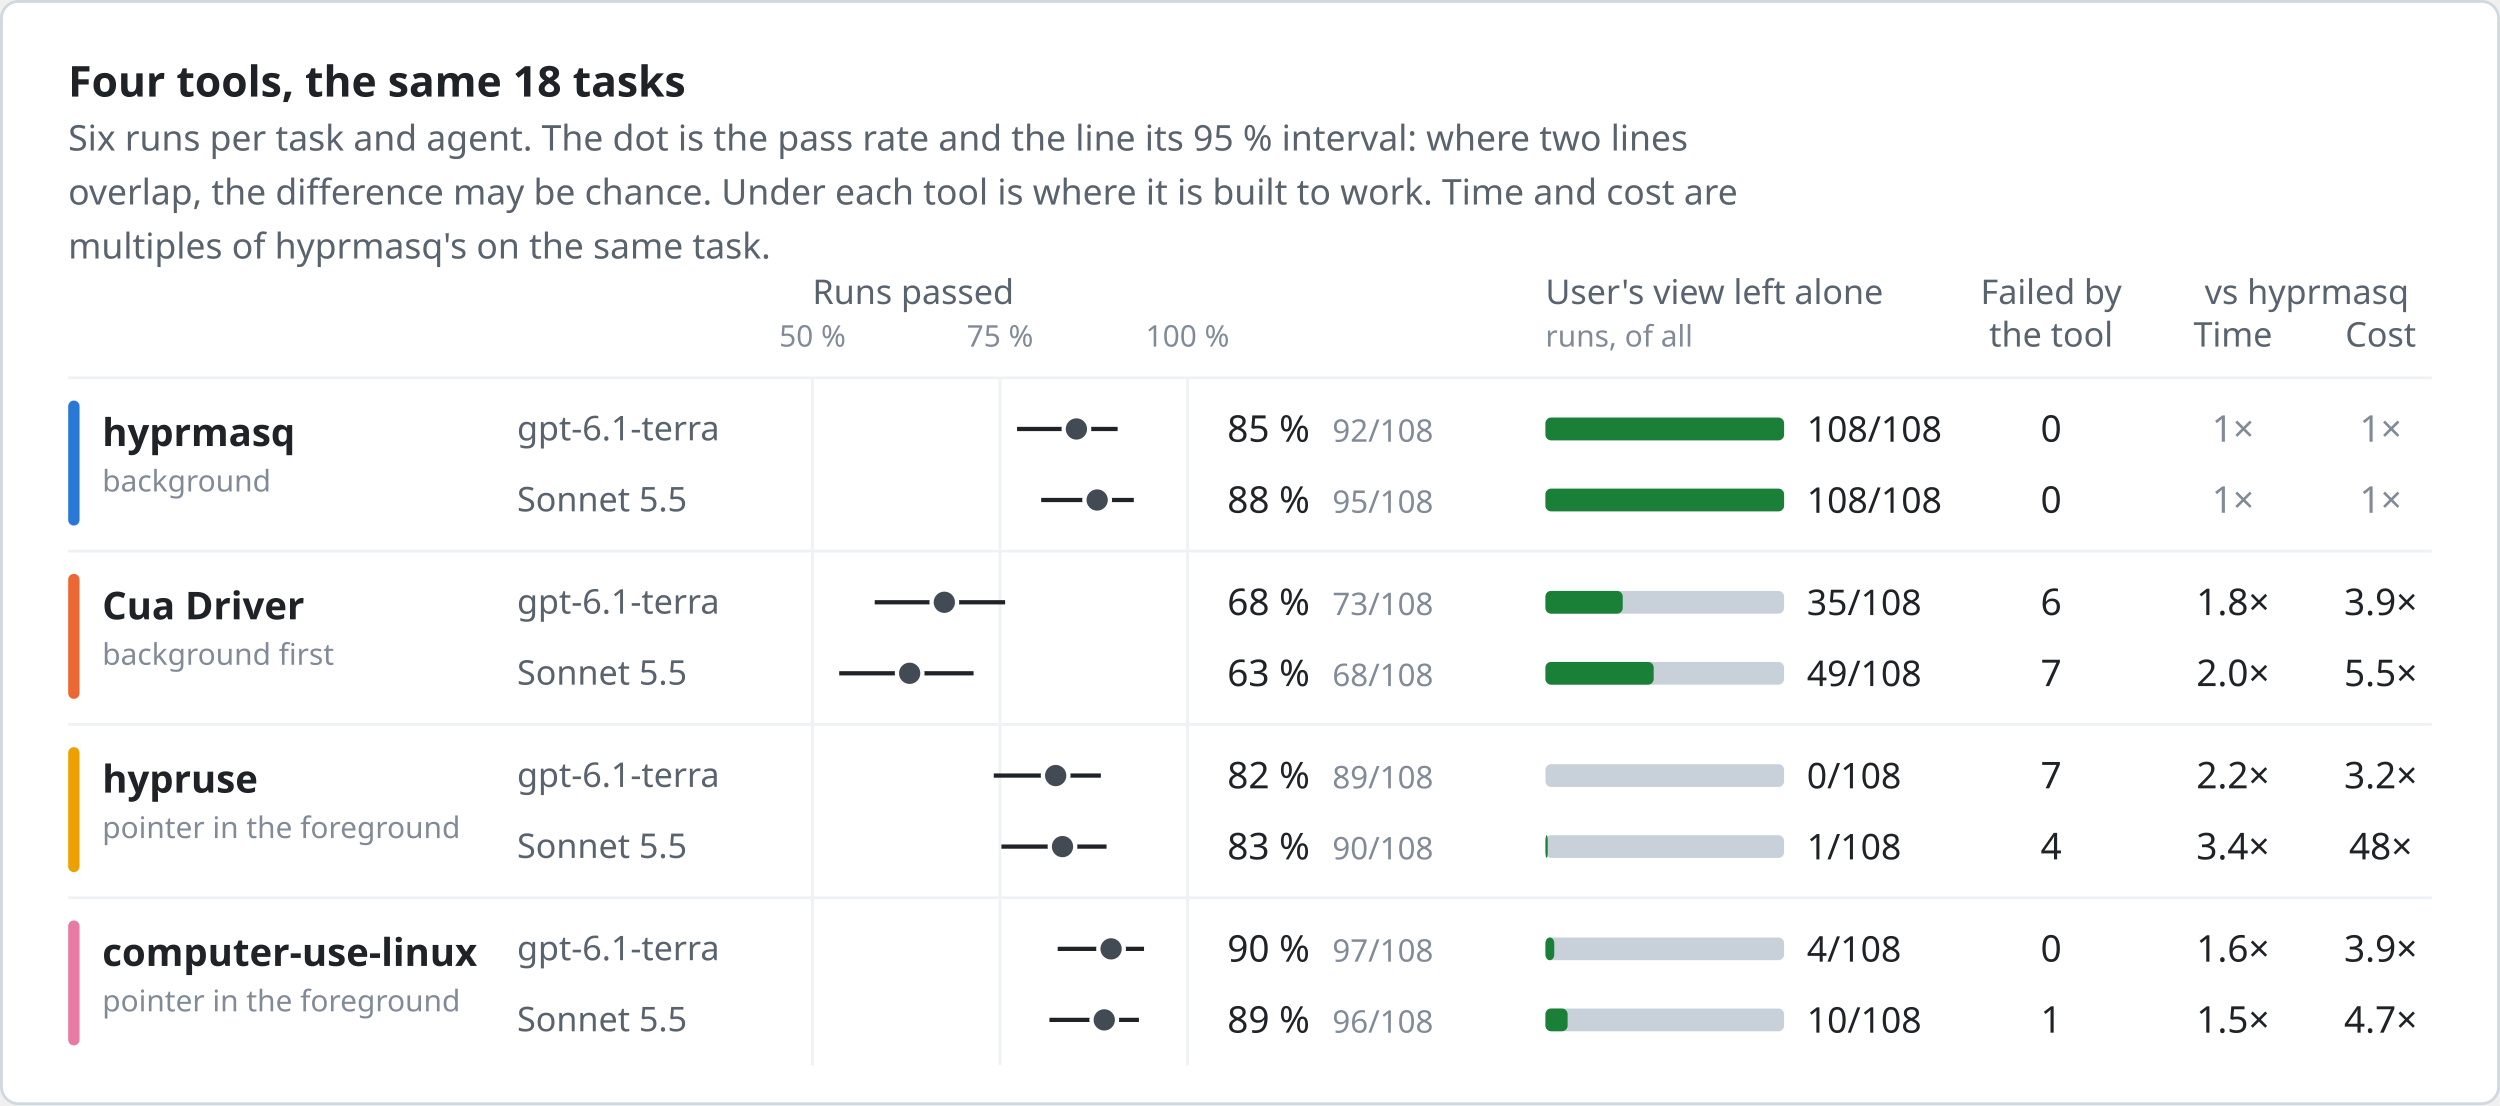
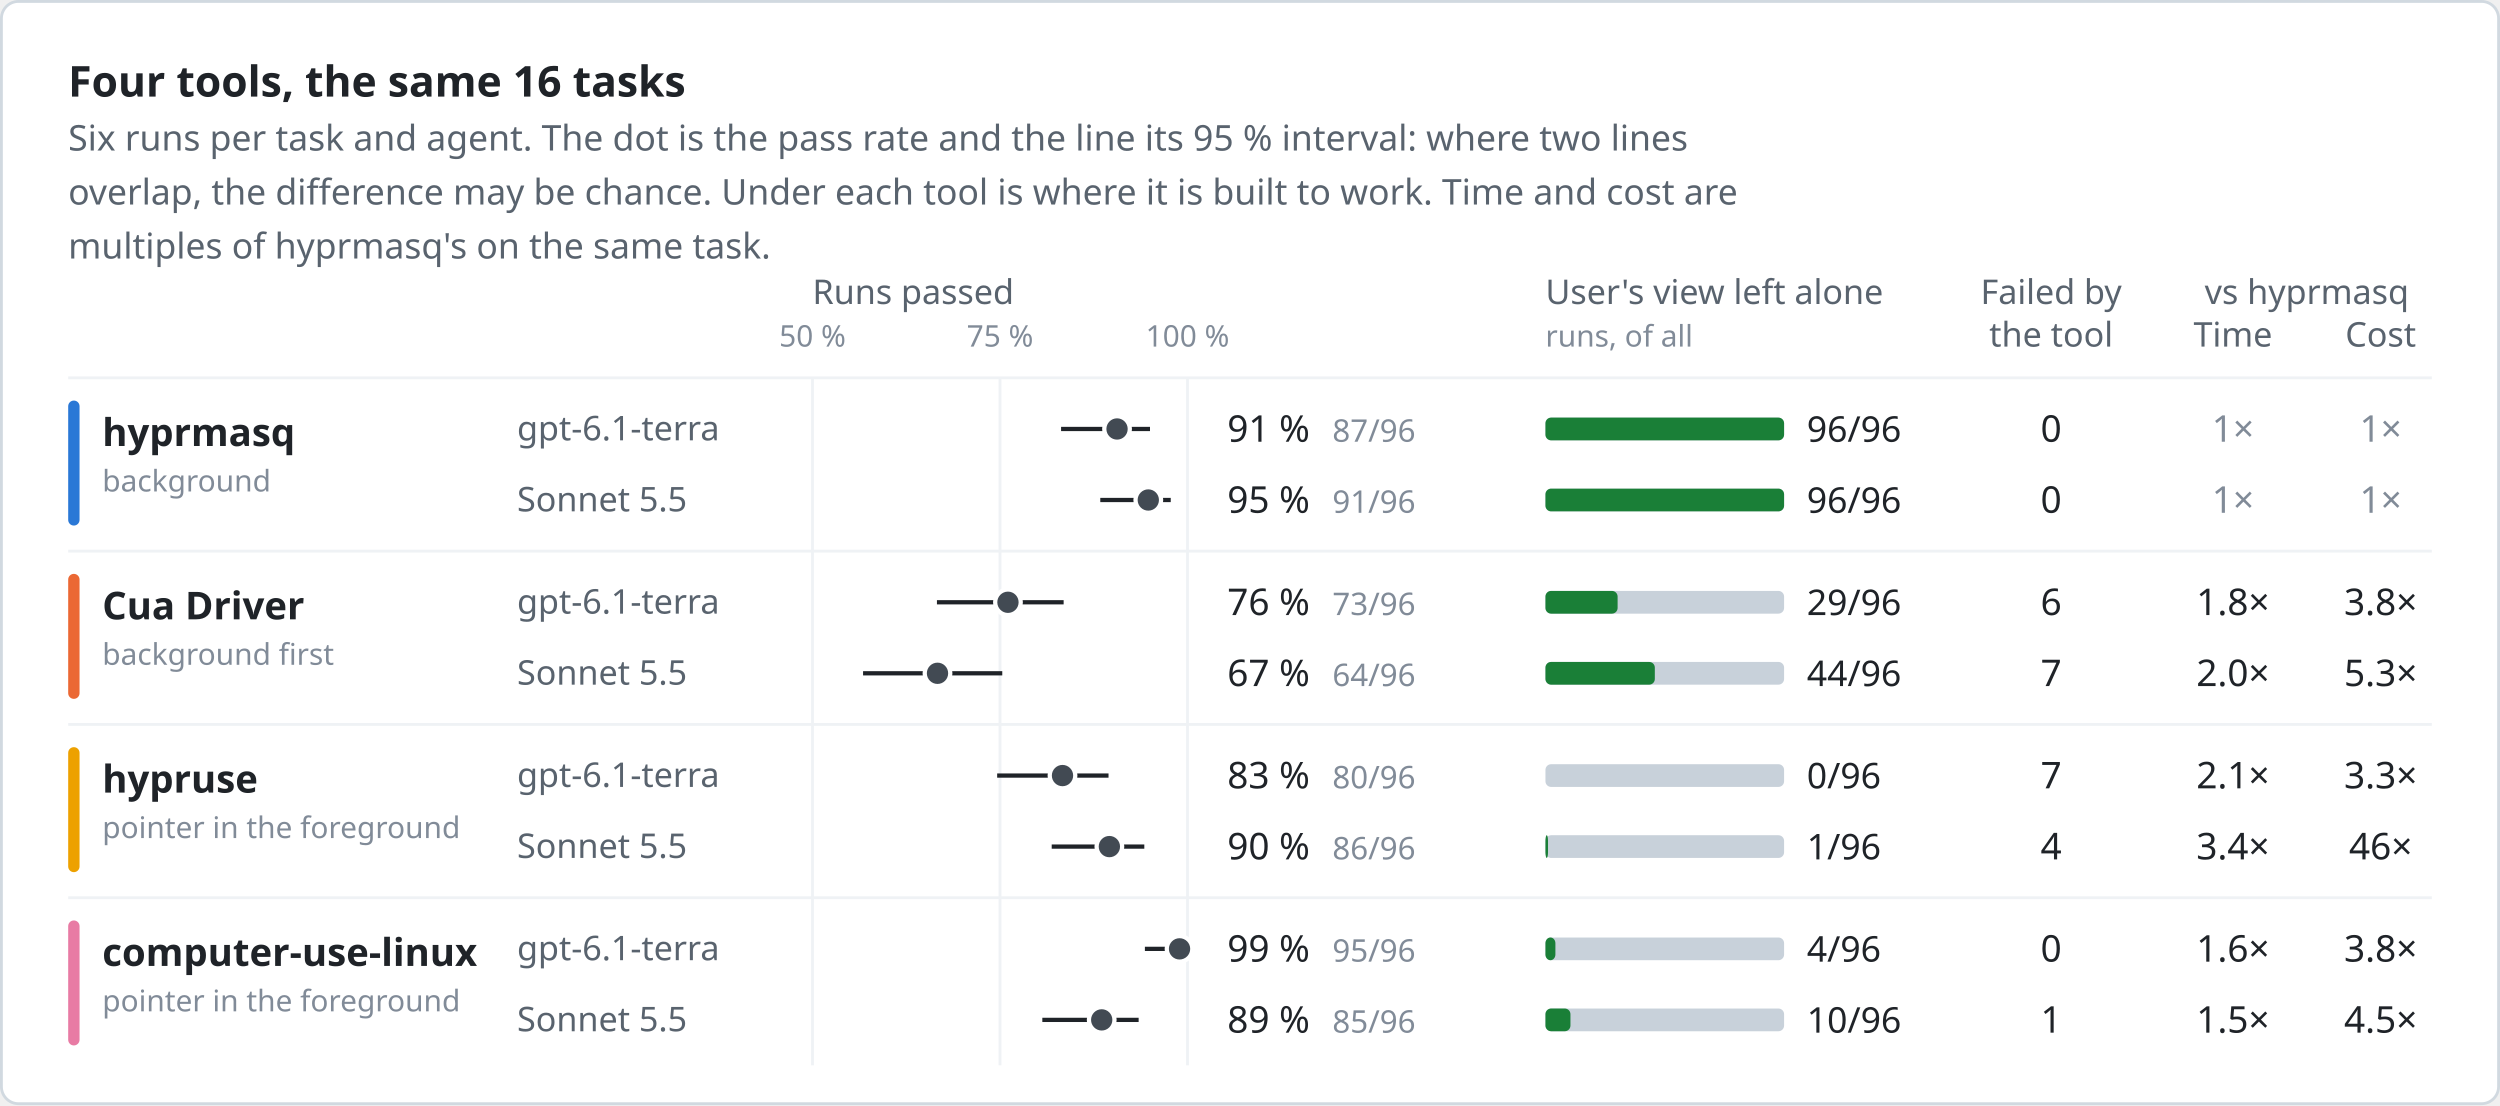
<svg xmlns="http://www.w3.org/2000/svg" width="880" height="389" viewBox="0 0 880 389" role="img" aria-label="Per tool and agent: the pass rate as a dot on its 95 % interval, the runs that left the user's view alone as a bar, the runs that failed because of the tool, and the time and cost as multiples of hyprmasq's.">
  <style>text{font-family:-apple-system, BlinkMacSystemFont, "Segoe UI", "Noto Sans", Helvetica, Arial, sans-serif;font-variant-numeric:tabular-nums}.t{fill:#1f2328}.t2{fill:#59636e}.m{fill:#818b98}.bg{fill:#ffffff;stroke:#d1d9e0}.grid{stroke:#eff2f5;stroke-width:1}.axis{stroke:#d1d9e0;stroke-width:1}.tools{fill:#2a78d6}.out{fill:#c8d1da}.dot{fill:#424a53;stroke:#ffffff;stroke-width:1.5}.miss{fill:#ffffff;stroke:#d1242f;stroke-width:1.75}.pass{fill:#1a7f37}.fail{fill:#ffffff;stroke:#d1242f;stroke-width:1.75}.cut{stroke:#ffffff;stroke-width:2}.whisker{stroke:#1f2328;stroke-width:1.5}.s0{fill:#2a78d6}.s1{fill:#eb6834}.s2{fill:#1baf7a}.s3{fill:#eda100}.s4{fill:#e87ba4}.s5{fill:#008300}.s6{fill:#6250d6}.s7{fill:#e34948}</style>
  <rect x="0.5" y="0.5" width="879" height="388" rx="6" class="bg" />
-   <text x="24" y="34" class="t" font-size="15" font-weight="600">Four tools, the same 18 tasks</text>
+   <text x="24" y="34" class="t" font-size="15" font-weight="600">Four tools, the same 16 tasks</text>
  <text x="24" y="53" class="t2" font-size="12.5">Six runs per task and agent. The dot is the pass rate and the line its 95 % interval: where two lines</text>
  <text x="24" y="72" class="t2" font-size="12.5">overlap, the difference may be chance. Under each tool is where it is built to work. Time and cost are</text>
  <text x="24" y="91" class="t2" font-size="12.5">multiples of hyprmasq's on the same task.</text>
  <text x="286" y="107" class="t2" font-size="12">Runs passed</text>
  <text x="286" y="122" class="m" font-size="10.5" text-anchor="middle">50 %</text>
  <text x="352" y="122" class="m" font-size="10.5" text-anchor="middle">75 %</text>
  <text x="418" y="122" class="m" font-size="10.5" text-anchor="middle">100 %</text>
  <text x="544" y="107" class="t2" font-size="12">User's view left alone</text>
  <text x="544" y="122" class="m" font-size="10.5">runs, of all</text>
  <text x="722" y="107" class="t2" font-size="12" text-anchor="middle">Failed by</text>
  <text x="722" y="122" class="t2" font-size="12" text-anchor="middle">the tool</text>
  <text x="812" y="107" class="t2" font-size="12" text-anchor="middle">vs hyprmasq</text>
  <text x="786" y="122" class="t2" font-size="12" text-anchor="middle">Time</text>
  <text x="838" y="122" class="t2" font-size="12" text-anchor="middle">Cost</text>
  <line x1="286" y1="133" x2="286" y2="375" class="grid" />
  <line x1="352" y1="133" x2="352" y2="375" class="grid" />
  <line x1="418" y1="133" x2="418" y2="375" class="grid" />
  <line x1="24" y1="133" x2="856" y2="133" class="grid" />
  <rect x="24" y="141" width="4" height="44" class="s0" rx="2" />
  <text x="36" y="157" class="t" font-size="13.5" font-weight="600">hyprmasq</text>
  <text x="36" y="173" class="m" font-size="10.5">background</text>
  <text x="182" y="155" class="t2" font-size="12">gpt-6.1-terra</text>
-   <line x1="358" y1="151" x2="393.4" y2="151" class="whisker" />
-   <circle cx="378.9" cy="151" r="4.5" class="dot" />
-   <text x="432" y="155.5" class="t" font-size="13">85 %</text>
-   <text x="469" y="155.5" class="m" font-size="11">92/108</text>
+   <line x1="373.5" y1="151" x2="404.8" y2="151" class="whisker" />
+   <circle cx="393.2" cy="151" r="4.5" class="dot" />
+   <text x="432" y="155.5" class="t" font-size="13">91 %</text>
+   <text x="469" y="155.5" class="m" font-size="11">87/96</text>
  <rect x="544" y="147" width="84" height="8" class="out" rx="2" />
  <rect x="544" y="147" width="84" height="8" class="pass" rx="2" />
-   <text x="636" y="155.5" class="t" font-size="12.5">108/108</text>
+   <text x="636" y="155.5" class="t" font-size="12.5">96/96</text>
  <text x="722" y="155.5" class="t" font-size="13" text-anchor="middle">0</text>
  <text x="786" y="155.5" class="m" font-size="13" text-anchor="middle">1×</text>
  <text x="838" y="155.5" class="m" font-size="13" text-anchor="middle">1×</text>
  <text x="182" y="180" class="t2" font-size="12">Sonnet 5.5</text>
-   <line x1="366.5" y1="176" x2="399.1" y2="176" class="whisker" />
-   <circle cx="386.2" cy="176" r="4.5" class="dot" />
-   <text x="432" y="180.5" class="t" font-size="13">88 %</text>
-   <text x="469" y="180.5" class="m" font-size="11">95/108</text>
+   <line x1="387.3" y1="176" x2="412.1" y2="176" class="whisker" />
+   <circle cx="404.2" cy="176" r="4.5" class="dot" />
+   <text x="432" y="180.5" class="t" font-size="13">95 %</text>
+   <text x="469" y="180.5" class="m" font-size="11">91/96</text>
  <rect x="544" y="172" width="84" height="8" class="out" rx="2" />
  <rect x="544" y="172" width="84" height="8" class="pass" rx="2" />
-   <text x="636" y="180.5" class="t" font-size="12.5">108/108</text>
+   <text x="636" y="180.5" class="t" font-size="12.5">96/96</text>
  <text x="722" y="180.5" class="t" font-size="13" text-anchor="middle">0</text>
  <text x="786" y="180.5" class="m" font-size="13" text-anchor="middle">1×</text>
  <text x="838" y="180.5" class="m" font-size="13" text-anchor="middle">1×</text>
  <line x1="24" y1="194" x2="856" y2="194" class="grid" />
  <rect x="24" y="202" width="4" height="44" class="s1" rx="2" />
  <text x="36" y="218" class="t" font-size="13.5" font-weight="600">Cua Driver</text>
  <text x="36" y="234" class="m" font-size="10.5">background first</text>
  <text x="182" y="216" class="t2" font-size="12">gpt-6.1-terra</text>
-   <line x1="307.9" y1="212" x2="353.8" y2="212" class="whisker" />
-   <circle cx="332.4" cy="212" r="4.5" class="dot" />
-   <text x="432" y="216.5" class="t" font-size="13">68 %</text>
-   <text x="469" y="216.5" class="m" font-size="11">73/108</text>
+   <line x1="329.8" y1="212" x2="374.4" y2="212" class="whisker" />
+   <circle cx="354.8" cy="212" r="4.5" class="dot" />
+   <text x="432" y="216.5" class="t" font-size="13">76 %</text>
+   <text x="469" y="216.5" class="m" font-size="11">73/96</text>
  <rect x="544" y="208" width="84" height="8" class="out" rx="2" />
-   <rect x="544" y="208" width="27.2" height="8" class="pass" rx="2" />
-   <text x="636" y="216.5" class="t" font-size="12.5">35/108</text>
+   <rect x="544" y="208" width="25.4" height="8" class="pass" rx="2" />
+   <text x="636" y="216.5" class="t" font-size="12.5">29/96</text>
  <text x="722" y="216.5" class="t" font-size="13" text-anchor="middle">6</text>
  <text x="786" y="216.5" class="t" font-size="13" text-anchor="middle">1.8×</text>
-   <text x="838" y="216.5" class="t" font-size="13" text-anchor="middle">3.9×</text>
+   <text x="838" y="216.5" class="t" font-size="13" text-anchor="middle">3.8×</text>
  <text x="182" y="241" class="t2" font-size="12">Sonnet 5.5</text>
-   <line x1="295.4" y1="237" x2="342.7" y2="237" class="whisker" />
-   <circle cx="320.2" cy="237" r="4.5" class="dot" />
-   <text x="432" y="241.5" class="t" font-size="13">63 %</text>
-   <text x="469" y="241.5" class="m" font-size="11">68/108</text>
+   <line x1="303.8" y1="237" x2="352.8" y2="237" class="whisker" />
+   <circle cx="330" cy="237" r="4.5" class="dot" />
+   <text x="432" y="241.5" class="t" font-size="13">67 %</text>
+   <text x="469" y="241.5" class="m" font-size="11">64/96</text>
  <rect x="544" y="233" width="84" height="8" class="out" rx="2" />
-   <rect x="544" y="233" width="38.1" height="8" class="pass" rx="2" />
-   <text x="636" y="241.5" class="t" font-size="12.5">49/108</text>
+   <rect x="544" y="233" width="38.5" height="8" class="pass" rx="2" />
+   <text x="636" y="241.5" class="t" font-size="12.5">44/96</text>
  <text x="722" y="241.5" class="t" font-size="13" text-anchor="middle">7</text>
  <text x="786" y="241.5" class="t" font-size="13" text-anchor="middle">2.0×</text>
-   <text x="838" y="241.5" class="t" font-size="13" text-anchor="middle">5.5×</text>
+   <text x="838" y="241.5" class="t" font-size="13" text-anchor="middle">5.3×</text>
  <line x1="24" y1="255" x2="856" y2="255" class="grid" />
  <rect x="24" y="263" width="4" height="44" class="s3" rx="2" />
  <text x="36" y="279" class="t" font-size="13.5" font-weight="600">hypruse</text>
  <text x="36" y="295" class="m" font-size="10.5">pointer in the foreground</text>
  <text x="182" y="277" class="t2" font-size="12">gpt-6.1-terra</text>
-   <line x1="349.8" y1="273" x2="387.5" y2="273" class="whisker" />
-   <circle cx="371.6" cy="273" r="4.5" class="dot" />
-   <text x="432" y="277.5" class="t" font-size="13">82 %</text>
-   <text x="469" y="277.5" class="m" font-size="11">89/108</text>
+   <line x1="351" y1="273" x2="390.2" y2="273" class="whisker" />
+   <circle cx="374" cy="273" r="4.5" class="dot" />
+   <text x="432" y="277.5" class="t" font-size="13">83 %</text>
+   <text x="469" y="277.5" class="m" font-size="11">80/96</text>
  <rect x="544" y="269" width="84" height="8" class="out" rx="2" />
  <rect x="544" y="269" width="0" height="8" class="pass" rx="2" />
-   <text x="636" y="277.5" class="t" font-size="12.5">0/108</text>
+   <text x="636" y="277.5" class="t" font-size="12.5">0/96</text>
  <text x="722" y="277.5" class="t" font-size="13" text-anchor="middle">7</text>
-   <text x="786" y="277.5" class="t" font-size="13" text-anchor="middle">2.2×</text>
-   <text x="838" y="277.5" class="t" font-size="13" text-anchor="middle">3.2×</text>
+   <text x="786" y="277.5" class="t" font-size="13" text-anchor="middle">2.1×</text>
+   <text x="838" y="277.5" class="t" font-size="13" text-anchor="middle">3.3×</text>
  <text x="182" y="302" class="t2" font-size="12">Sonnet 5.5</text>
-   <line x1="352.5" y1="298" x2="389.5" y2="298" class="whisker" />
-   <circle cx="374" cy="298" r="4.5" class="dot" />
-   <text x="432" y="302.5" class="t" font-size="13">83 %</text>
-   <text x="469" y="302.5" class="m" font-size="11">90/108</text>
+   <line x1="370.2" y1="298" x2="402.8" y2="298" class="whisker" />
+   <circle cx="390.5" cy="298" r="4.5" class="dot" />
+   <text x="432" y="302.5" class="t" font-size="13">90 %</text>
+   <text x="469" y="302.5" class="m" font-size="11">86/96</text>
  <rect x="544" y="294" width="84" height="8" class="out" rx="2" />
-   <rect x="544" y="294" width="0.8" height="8" class="pass" rx="2" />
-   <text x="636" y="302.5" class="t" font-size="12.5">1/108</text>
+   <rect x="544" y="294" width="0.9" height="8" class="pass" rx="2" />
+   <text x="636" y="302.5" class="t" font-size="12.5">1/96</text>
  <text x="722" y="302.5" class="t" font-size="13" text-anchor="middle">4</text>
  <text x="786" y="302.5" class="t" font-size="13" text-anchor="middle">3.4×</text>
-   <text x="838" y="302.5" class="t" font-size="13" text-anchor="middle">48×</text>
+   <text x="838" y="302.5" class="t" font-size="13" text-anchor="middle">46×</text>
  <line x1="24" y1="316" x2="856" y2="316" class="grid" />
  <rect x="24" y="324" width="4" height="44" class="s4" rx="2" />
  <text x="36" y="340" class="t" font-size="13.5" font-weight="600">computer-use-linux</text>
  <text x="36" y="356" class="m" font-size="10.5">pointer in the foreground</text>
  <text x="182" y="338" class="t2" font-size="12">gpt-6.1-terra</text>
-   <line x1="372.3" y1="334" x2="402.7" y2="334" class="whisker" />
-   <circle cx="391.1" cy="334" r="4.5" class="dot" />
-   <text x="432" y="338.5" class="t" font-size="13">90 %</text>
-   <text x="469" y="338.5" class="m" font-size="11">97/108</text>
+   <line x1="403" y1="334" x2="417.5" y2="334" class="whisker" />
+   <circle cx="415.2" cy="334" r="4.5" class="dot" />
+   <text x="432" y="338.5" class="t" font-size="13">99 %</text>
+   <text x="469" y="338.5" class="m" font-size="11">95/96</text>
  <rect x="544" y="330" width="84" height="8" class="out" rx="2" />
-   <rect x="544" y="330" width="3.1" height="8" class="pass" rx="2" />
-   <text x="636" y="338.5" class="t" font-size="12.5">4/108</text>
+   <rect x="544" y="330" width="3.5" height="8" class="pass" rx="2" />
+   <text x="636" y="338.5" class="t" font-size="12.5">4/96</text>
  <text x="722" y="338.5" class="t" font-size="13" text-anchor="middle">0</text>
  <text x="786" y="338.5" class="t" font-size="13" text-anchor="middle">1.6×</text>
-   <text x="838" y="338.5" class="t" font-size="13" text-anchor="middle">3.9×</text>
+   <text x="838" y="338.5" class="t" font-size="13" text-anchor="middle">3.8×</text>
  <text x="182" y="363" class="t2" font-size="12">Sonnet 5.5</text>
-   <line x1="369.4" y1="359" x2="400.9" y2="359" class="whisker" />
-   <circle cx="388.7" cy="359" r="4.5" class="dot" />
+   <line x1="366.9" y1="359" x2="400.8" y2="359" class="whisker" />
+   <circle cx="387.8" cy="359" r="4.5" class="dot" />
  <text x="432" y="363.5" class="t" font-size="13">89 %</text>
-   <text x="469" y="363.5" class="m" font-size="11">96/108</text>
+   <text x="469" y="363.5" class="m" font-size="11">85/96</text>
  <rect x="544" y="355" width="84" height="8" class="out" rx="2" />
-   <rect x="544" y="355" width="7.8" height="8" class="pass" rx="2" />
-   <text x="636" y="363.5" class="t" font-size="12.5">10/108</text>
+   <rect x="544" y="355" width="8.8" height="8" class="pass" rx="2" />
+   <text x="636" y="363.5" class="t" font-size="12.5">10/96</text>
  <text x="722" y="363.5" class="t" font-size="13" text-anchor="middle">1</text>
  <text x="786" y="363.5" class="t" font-size="13" text-anchor="middle">1.5×</text>
-   <text x="838" y="363.5" class="t" font-size="13" text-anchor="middle">4.7×</text>
+   <text x="838" y="363.5" class="t" font-size="13" text-anchor="middle">4.5×</text>
</svg>
